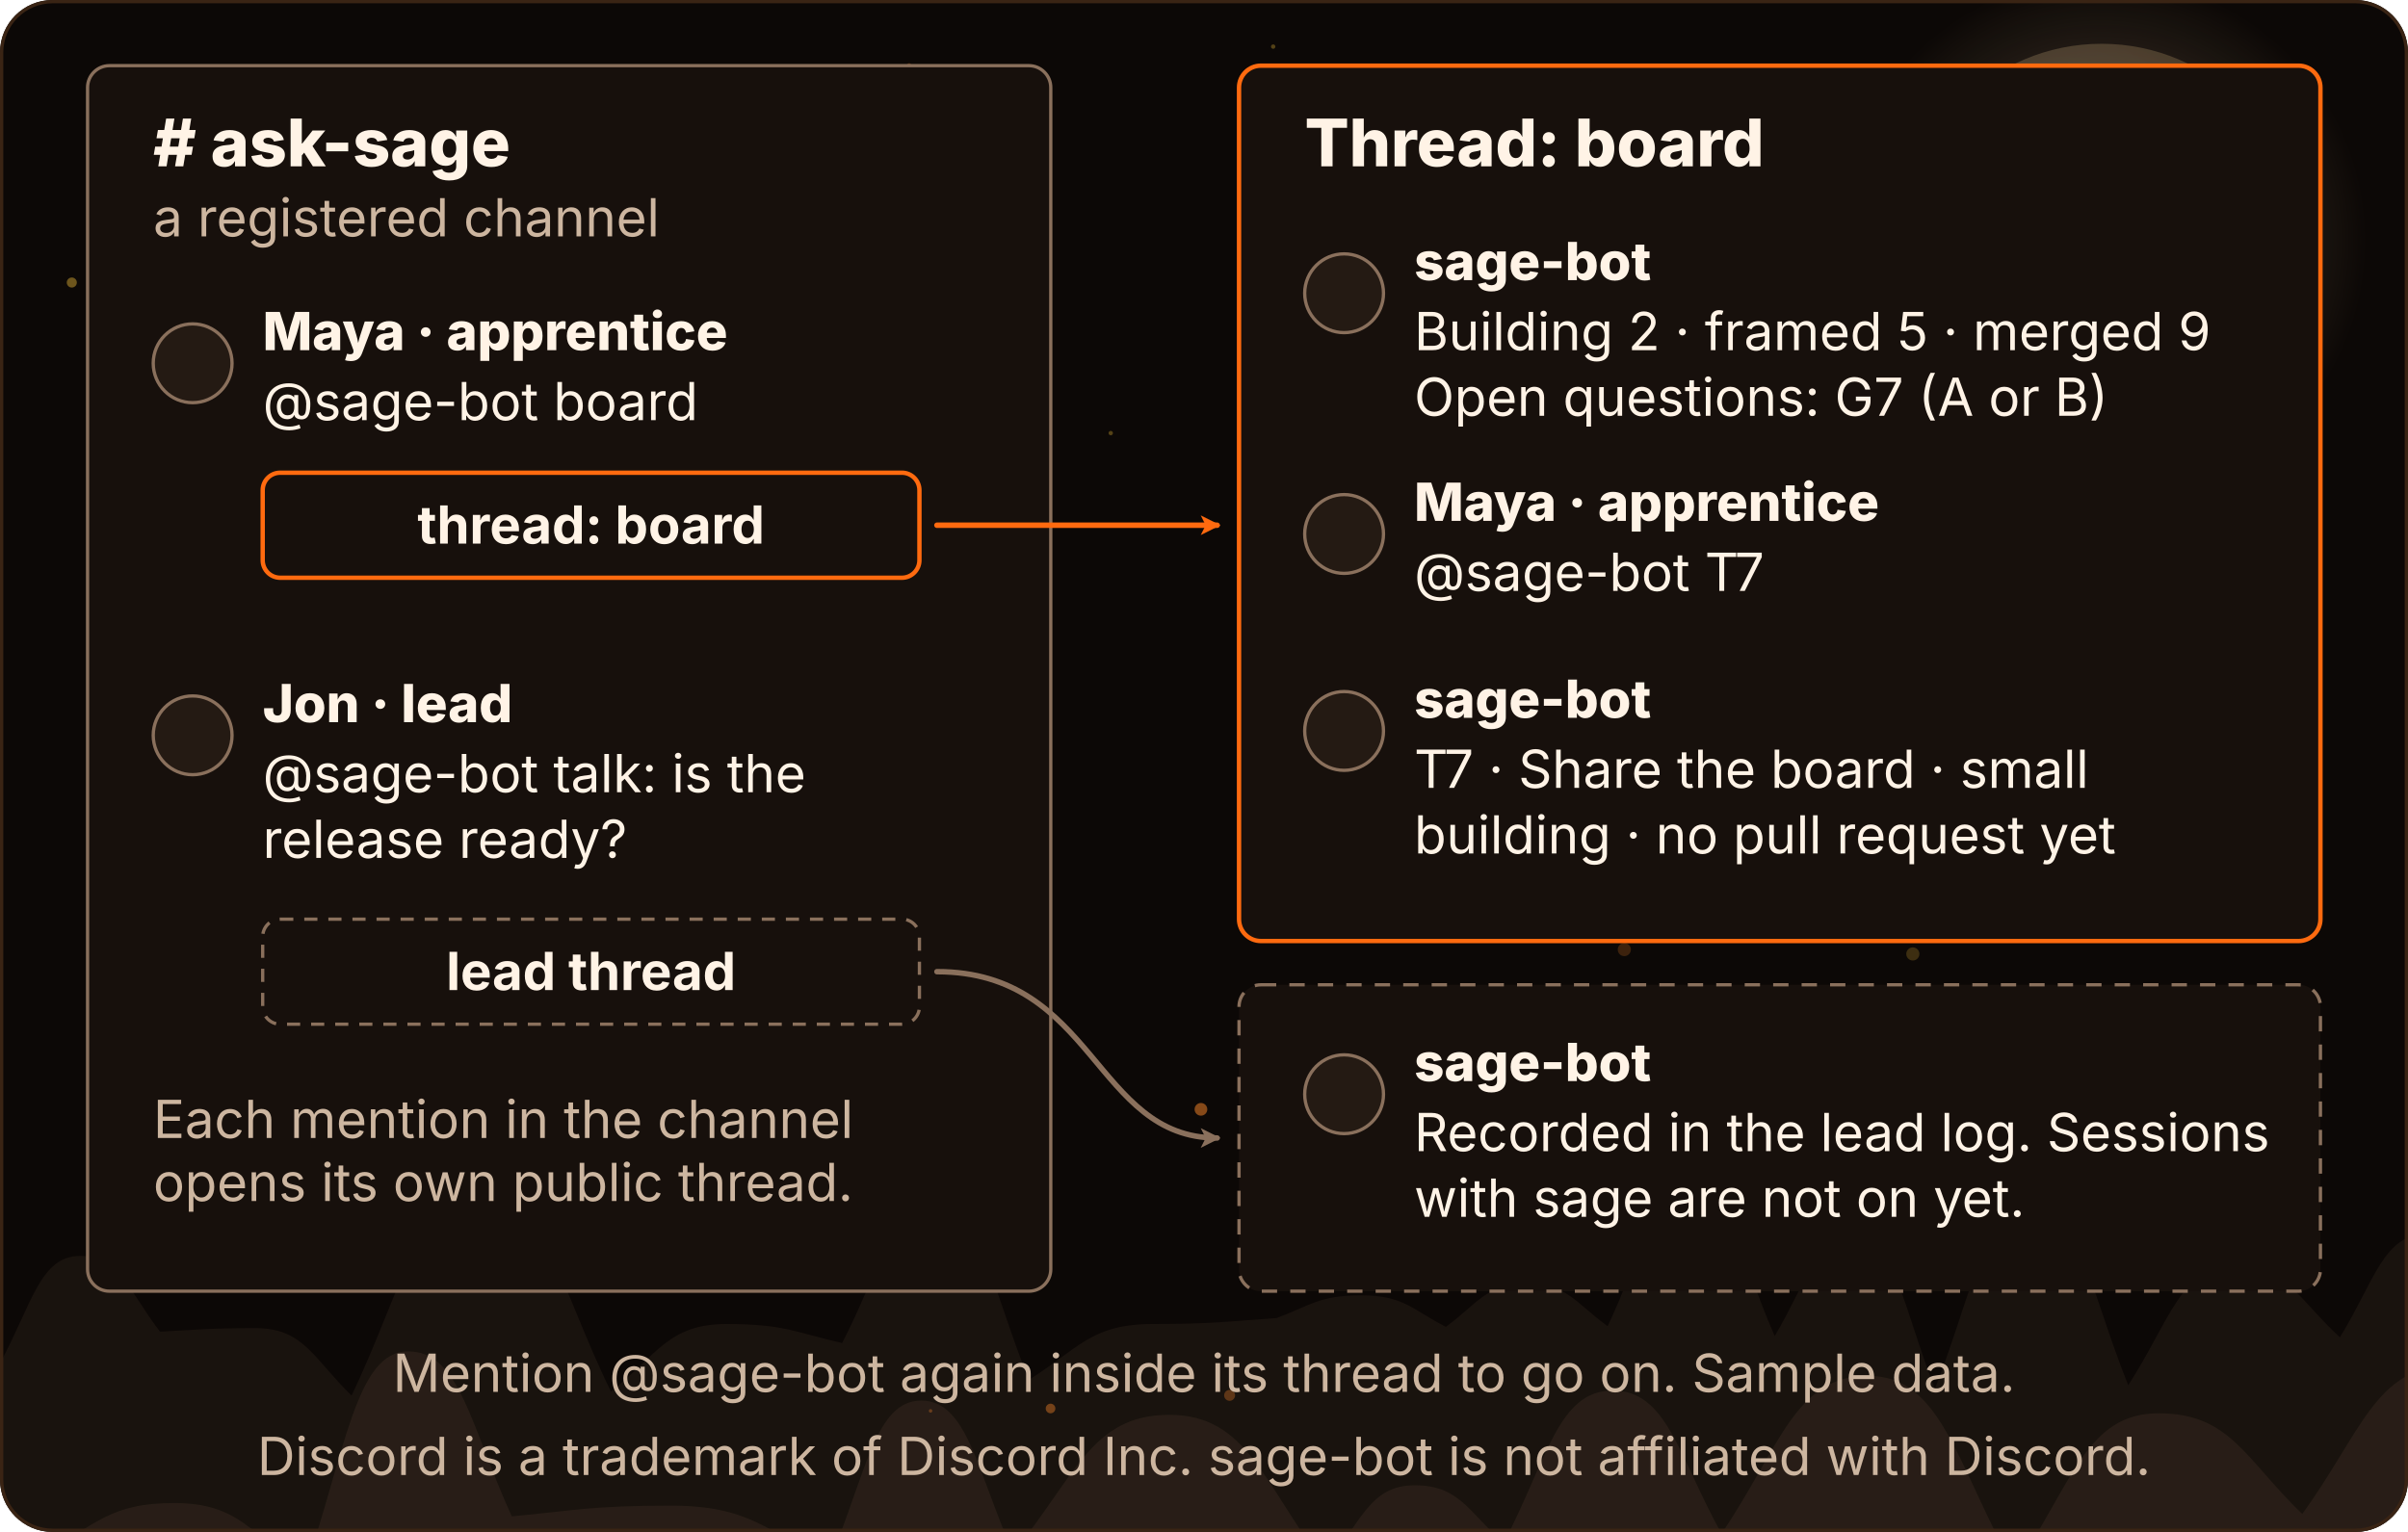
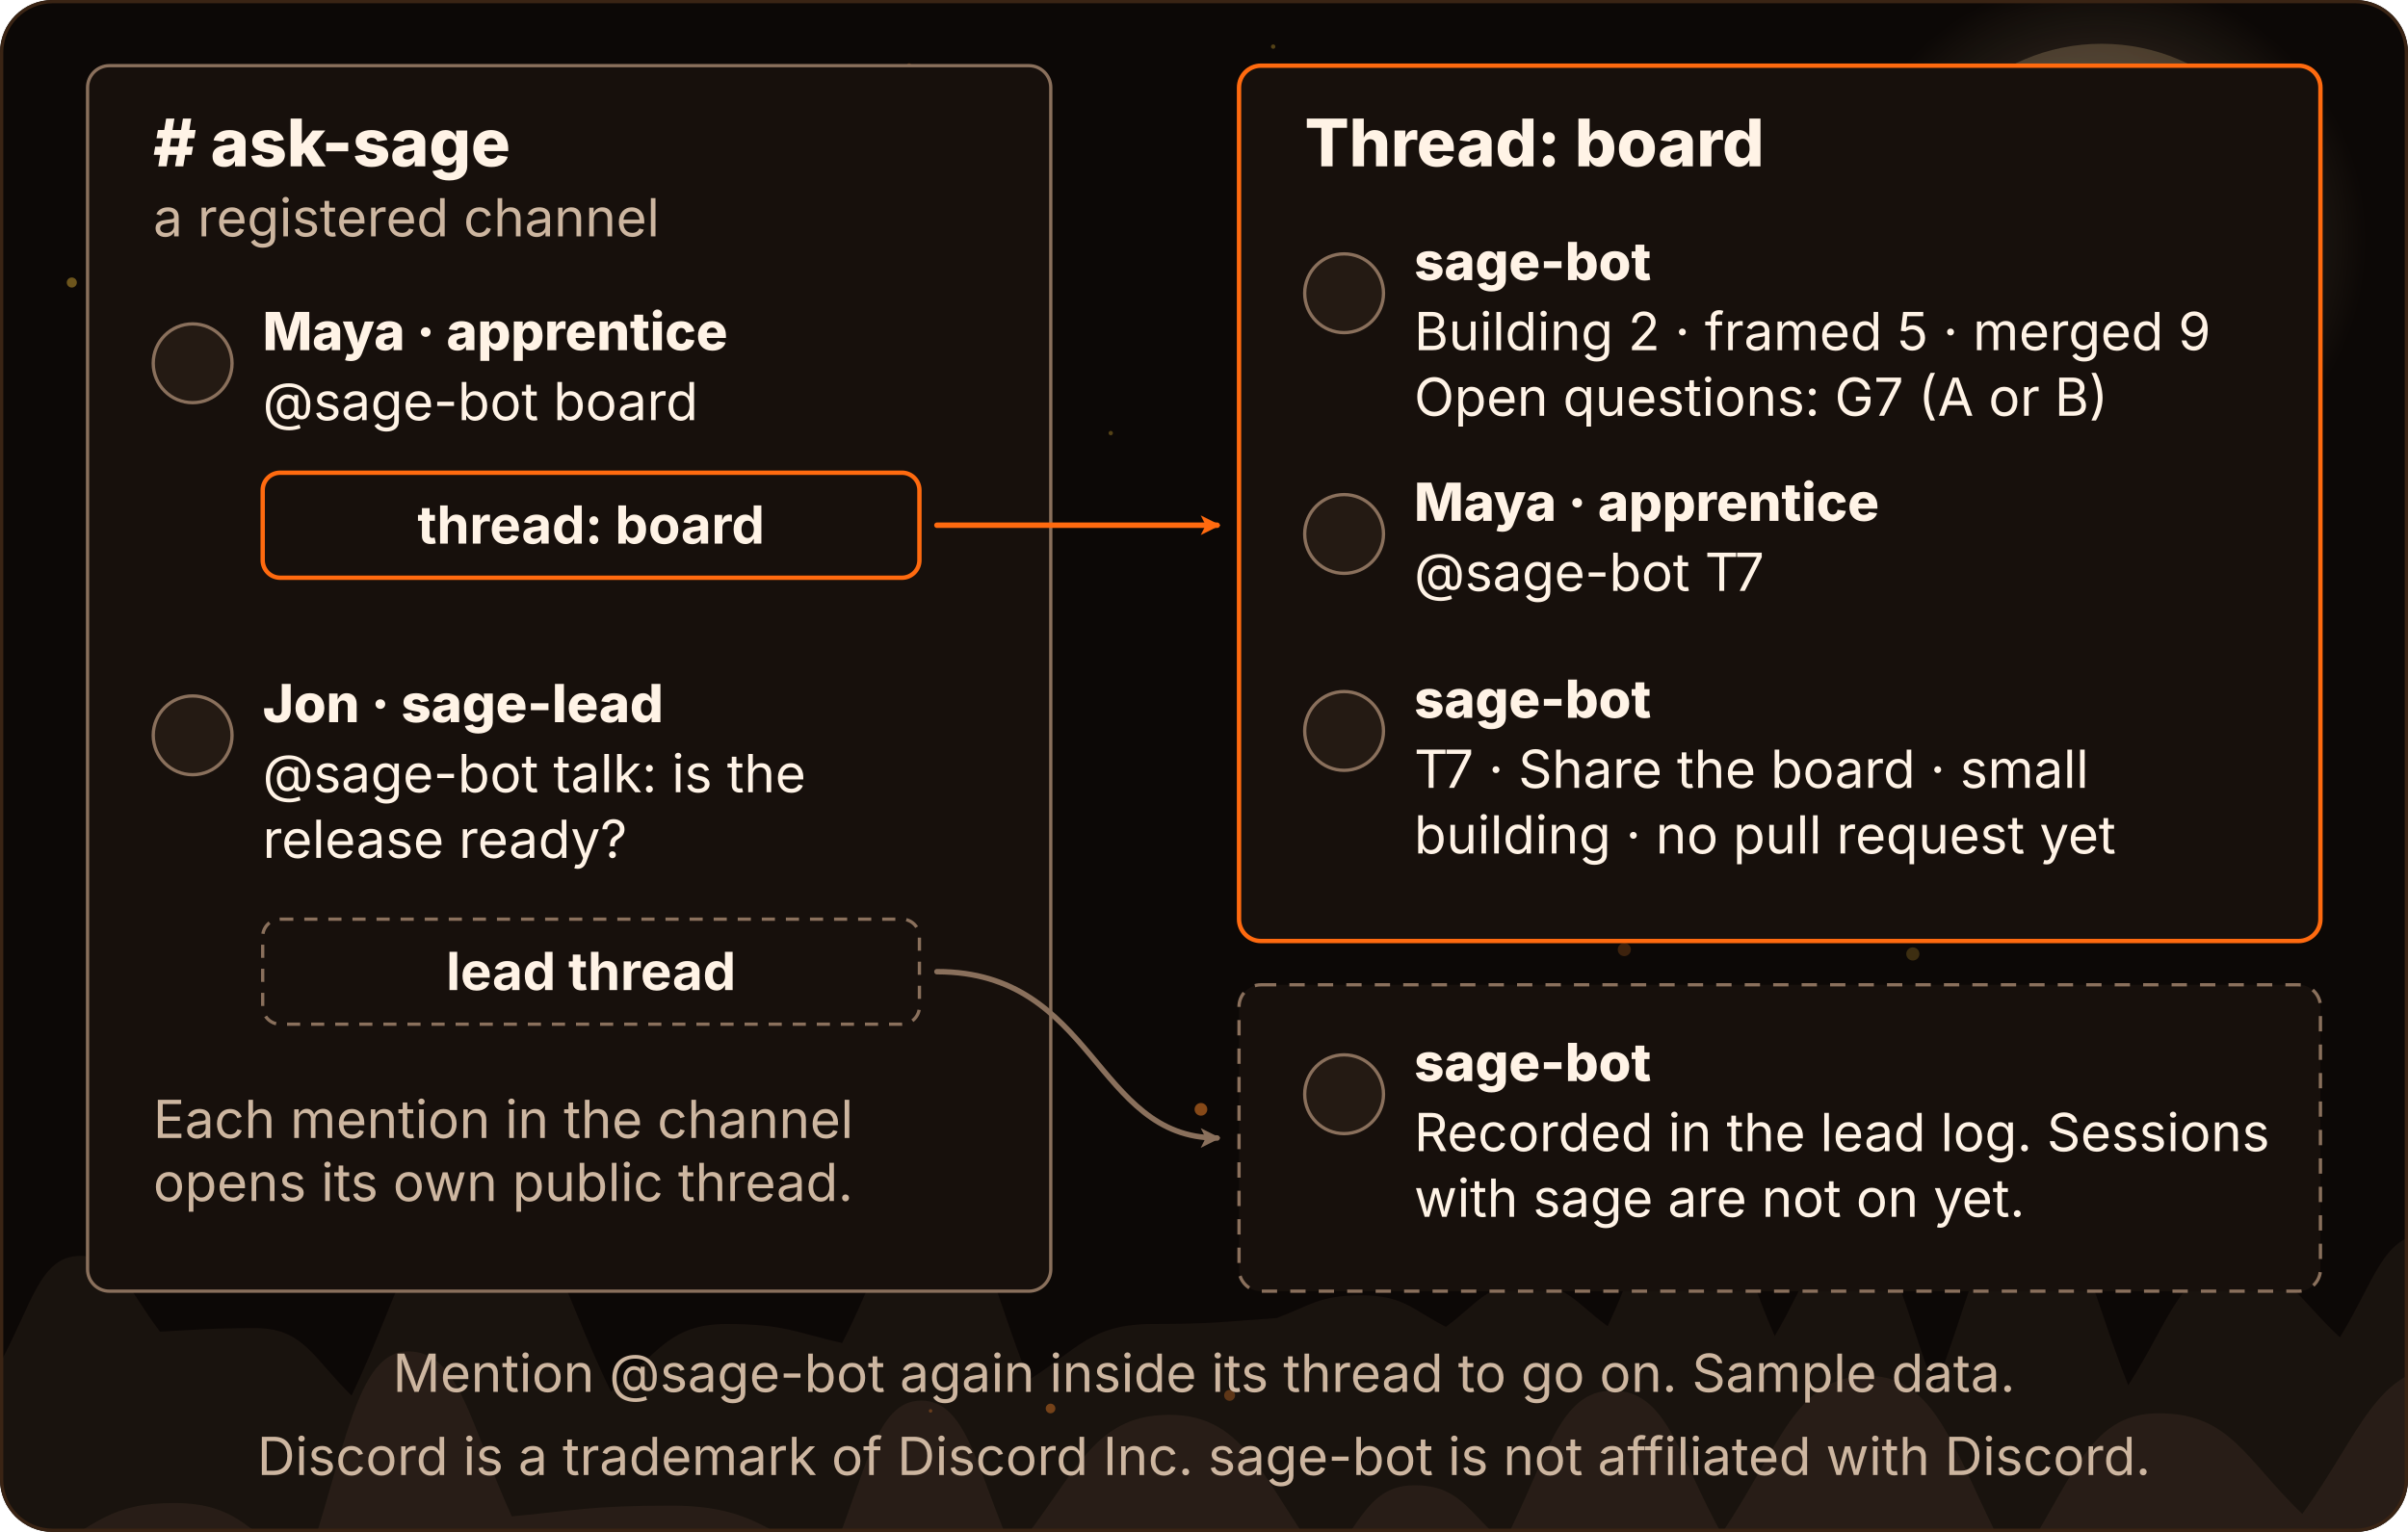
- <svg xmlns="http://www.w3.org/2000/svg" viewBox="0 0 1100 700" width="1100" height="700" role="img" aria-label="A mention opens a thread, with sample data. In the registered channel #ask-sage, Maya, an apprentice, writes @sage-bot board, and sage-bot opens a public thread named board with the answer: building 2, framed 5, merged 9, and the open question G7. Inside the thread she writes @sage-bot T7 and gets that task. Jon, a lead, writes @sage-bot talk; that opens a lead thread, where sage-bot replies that his message is recorded in the lead log and that sessions with sage are not on yet. Discord is a trademark of Discord Inc. sage-bot is not affiliated with Discord.">
+ <svg xmlns="http://www.w3.org/2000/svg" viewBox="0 0 1100 700" width="1100" height="700" role="img" aria-label="A mention opens a thread, with sample data. In the registered channel #ask-sage, Maya, an apprentice, writes @sage-bot board, and sage-bot opens a public thread named board with the answer: building 2, framed 5, merged 9, and the open question G7. Inside the thread she writes @sage-bot T7 and gets that task. Jon, a sage-lead, writes @sage-bot talk; that opens a lead thread, where sage-bot replies that his message is recorded in the lead log and that sessions with sage are not on yet. Discord is a trademark of Discord Inc. sage-bot is not affiliated with Discord.">
  <style>.pulse{animation:pulse 5s ease-in-out infinite}@keyframes pulse{50%{opacity:.55}}@media (prefers-reduced-motion:reduce){.pulse{animation:none}}</style>
  <defs>
    <linearGradient id="threads-d-sky" x1="0" y1="0" x2="0" y2="1">
      <stop offset="0" stop-color="#080605" />
      <stop offset="0.45" stop-color="#1B120C" />
      <stop offset="0.72" stop-color="#22160E" />
      <stop offset="1" stop-color="#0A0706" />
    </linearGradient>
    <radialGradient id="threads-d-haze">
      <stop offset="0" stop-color="#FF8A2A" stop-opacity="0.6" />
      <stop offset="0.5" stop-color="#FF6A0F" stop-opacity="0.2" />
      <stop offset="1" stop-color="#FF6A0F" stop-opacity="0" />
    </radialGradient>
    <radialGradient id="threads-d-moonglow">
      <stop offset="0.55" stop-color="#F2CD96" stop-opacity="0.5" />
      <stop offset="1" stop-color="#F2CD96" stop-opacity="0" />
    </radialGradient>
    <radialGradient id="threads-d-moon" cx="0.4" cy="0.36" r="0.72">
      <stop offset="0" stop-color="#F8E7C6" />
      <stop offset="0.6" stop-color="#E4BC88" />
      <stop offset="1" stop-color="#B8844F" />
    </radialGradient>
    <radialGradient id="threads-d-iris" cx="0.51" cy="0.52" r="0.56">
      <stop offset="0" stop-color="#FFF4C2" />
      <stop offset="0.16" stop-color="#FFD54A" />
      <stop offset="0.4" stop-color="#FDB022" />
      <stop offset="0.66" stop-color="#EE7A0C" />
      <stop offset="0.86" stop-color="#A83E08" />
      <stop offset="1" stop-color="#4A1803" />
    </radialGradient>
    <linearGradient id="threads-d-lid" x1="0" y1="0.34" x2="0" y2="0.96">
      <stop offset="0" stop-color="#000" stop-opacity="0.85" />
      <stop offset="1" stop-color="#000" stop-opacity="0" />
    </linearGradient>
    <linearGradient id="threads-d-markR" x1="0" y1="0.5" x2="1" y2="0.3">
      <stop offset="0" stop-color="#B83A0A" />
      <stop offset="0.55" stop-color="#FF6A0F" />
      <stop offset="1" stop-color="#FFB050" />
    </linearGradient>
    <linearGradient id="threads-d-markL" x1="1" y1="0.5" x2="0" y2="0.3">
      <stop offset="0" stop-color="#B83A0A" />
      <stop offset="0.55" stop-color="#FF6A0F" />
      <stop offset="1" stop-color="#FFB050" />
    </linearGradient>
    <linearGradient id="threads-d-skin" x1="0" y1="0" x2="0" y2="1">
      <stop offset="0" stop-color="#040202" />
      <stop offset="0.32" stop-color="#1A110B" />
      <stop offset="0.6" stop-color="#33231A" />
      <stop offset="0.86" stop-color="#2C1E14" />
      <stop offset="1" stop-color="#3A2618" />
    </linearGradient>
    <linearGradient id="threads-d-robe" x1="0" y1="0" x2="0" y2="1">
      <stop offset="0" stop-color="#2B2018" />
      <stop offset="1" stop-color="#100B08" />
    </linearGradient>
    <linearGradient id="threads-d-bust" x1="0" y1="0" x2="0" y2="1">
      <stop offset="0" stop-color="#2B2018" />
      <stop offset="1" stop-color="#0A0604" />
    </linearGradient>
    <linearGradient id="threads-d-hood" x1="0" y1="0" x2="0" y2="1">
      <stop offset="0" stop-color="#382A1F" />
      <stop offset="1" stop-color="#18120D" />
    </linearGradient>
    <linearGradient id="threads-d-rock" x1="0" y1="0" x2="0" y2="1">
      <stop offset="0" stop-color="#33271D" />
      <stop offset="1" stop-color="#0D0907" />
    </linearGradient>
    <radialGradient id="threads-d-disc" cx="0.5" cy="0.42" r="0.62">
      <stop offset="0" stop-color="#3B2B1E" />
      <stop offset="1" stop-color="#100B08" />
    </radialGradient>
    <radialGradient id="threads-d-orb" cx="0.4" cy="0.38" r="0.65">
      <stop offset="0" stop-color="#FFF6D0" />
      <stop offset="0.45" stop-color="#FFC93C" />
      <stop offset="1" stop-color="#FF6A0F" />
    </radialGradient>
    <linearGradient id="threads-d-fall" x1="0" y1="0" x2="0" y2="1">
      <stop offset="0" stop-color="#F4E6CC" stop-opacity="0.95" />
      <stop offset="1" stop-color="#F4E6CC" stop-opacity="0" />
    </linearGradient>
    <linearGradient id="threads-d-word" x1="0" y1="0" x2="0" y2="1">
      <stop offset="0.2" stop-color="#FFF8EC" />
      <stop offset="0.5" stop-color="#FFD27A" />
      <stop offset="0.72" stop-color="#FF8A2A" />
      <stop offset="0.9" stop-color="#E2470A" />
    </linearGradient>
    <linearGradient id="threads-d-ember" x1="0" y1="0" x2="0" y2="1">
      <stop offset="0" stop-color="#FFA040" />
      <stop offset="1" stop-color="#F05A0A" />
    </linearGradient>
    <filter id="threads-d-wordglow" x="-10%" y="-20%" width="120%" height="140%">
      <feGaussianBlur in="SourceAlpha" stdDeviation="10" result="b" />
      <feFlood flood-color="#FF6A0F" flood-opacity="0.7" />
      <feComposite in2="b" operator="in" result="g" />
      <feMerge>
        <feMergeNode in="g" />
        <feMergeNode in="SourceGraphic" />
      </feMerge>
    </filter>
    <filter id="threads-d-glow" x="-50%" y="-50%" width="200%" height="200%">
      <feGaussianBlur in="SourceGraphic" stdDeviation="2.6" result="b" />
      <feMerge>
        <feMergeNode in="b" />
        <feMergeNode in="SourceGraphic" />
      </feMerge>
    </filter>
    <filter id="threads-d-blur" x="-50%" y="-50%" width="200%" height="200%">
      <feGaussianBlur stdDeviation="14" />
    </filter>
    <filter id="threads-d-mist" x="-30%" y="-200%" width="160%" height="500%">
      <feGaussianBlur stdDeviation="20" />
    </filter>
    <marker id="threads-d-hot" viewBox="0 0 12 12" refX="10" refY="6" markerWidth="9" markerHeight="9" markerUnits="userSpaceOnUse" orient="auto-start-reverse">
      <path d="M0 0 L12 6 L0 12 L3 6 z" fill="#FF6A0F" />
    </marker>
    <marker id="threads-d-muted" viewBox="0 0 12 12" refX="10" refY="6" markerWidth="9" markerHeight="9" markerUnits="userSpaceOnUse" orient="auto-start-reverse">
      <path d="M0 0 L12 6 L0 12 L3 6 z" fill="#8A705C" />
    </marker>
    <marker id="threads-d-bad" viewBox="0 0 12 12" refX="10" refY="6" markerWidth="9" markerHeight="9" markerUnits="userSpaceOnUse" orient="auto-start-reverse">
      <path d="M0 0 L12 6 L0 12 L3 6 z" fill="#FF6A55" />
    </marker>
    <marker id="threads-d-loop" viewBox="0 0 12 12" refX="10" refY="6" markerWidth="9" markerHeight="9" markerUnits="userSpaceOnUse" orient="auto-start-reverse">
      <path d="M0 0 L12 6 L0 12 L3 6 z" fill="#FFC93C" />
    </marker>
    <clipPath id="threads-d-frame">
      <rect width="1100" height="700" rx="24" />
    </clipPath>
  </defs>
  <g clip-path="url(#threads-d-frame)">
    <rect width="1100" height="700" rx="24" fill="#0C0806" />
    <circle cx="960" cy="110" r="121" fill="url(#threads-d-moonglow)" opacity="0.3" />
    <circle cx="960" cy="110" r="90" fill="url(#threads-d-moon)" opacity="0.22" />
    <path d="M-60 700 L-60 640 C-48 620.5 -45 604.6 -30 604.6 C-15 604.6 -12 612.9 0 623 C14.6 596 18.3 573.9 36.6 573.9 C54.8 573.9 58.5 589.5 73.1 608.5 C90.6 607.6 95 606.9 116.9 606.9 C138.7 606.9 143.1 620.7 160.6 637.7 C184.3 588.2 190.2 547.8 219.9 547.8 C249.5 547.8 255.4 587.5 279.1 635.9 C300.3 618.9 305.5 605 331.9 605 C358.3 605 363.6 608.9 384.7 613.7 C401.8 580.7 406 553.6 427.4 553.6 C448.7 553.6 452.9 588.2 470 630.5 C492.6 616.4 498.3 605 526.6 605 C554.8 605 560.5 603.8 583.1 602.3 C598.6 596.6 602.5 591.9 621.8 591.9 C641.2 591.9 645 598.4 660.5 606.3 C675.3 595.4 679 586.6 697.5 586.6 C715.9 586.6 719.6 595.3 734.4 606 C749.7 573.7 753.5 547.3 772.5 547.3 C791.6 547.3 795.4 575.7 810.7 610.5 C825.3 586.1 829 566 847.3 566 C865.6 566 869.2 596.9 883.9 634.6 C901.5 589.5 906 552.7 928 552.7 C950.1 552.7 954.5 588.8 972.2 633 C991.5 603.1 996.3 578.6 1020.5 578.6 C1044.7 578.6 1049.5 593.2 1068.9 611.1 C1084.8 585.2 1088.8 563.9 1108.6 563.9 C1128.5 563.9 1132.5 589.9 1148.4 621.6 C1165.2 601.6 1169.4 585.2 1190.5 585.2 C1211.5 585.2 1215.7 606.3 1232.6 632.1 L1232.6 700 Z" fill="#3A2B21" opacity="0.3" />
    <path d="M-60 700 L-60 730 C-44 700 -40 675.4 -20 675.4 C0 675.4 4 690.7 20 709.5 C43.8 697 49.8 686.8 79.5 686.8 C109.2 686.8 115.2 701 139 718.4 C157.9 662.9 162.7 617.5 186.4 617.5 C210.1 617.5 214.8 651.4 233.8 692.9 C262.8 690.2 270 688 306.3 688 C342.6 688 349.9 699.5 378.9 713.5 C395.7 673.1 399.9 640 420.8 640 C441.8 640 446 671.3 462.8 709.5 C491.3 674.8 498.5 646.5 534.1 646.5 C569.8 646.5 576.9 677.6 605.5 715.5 C621.8 695.3 625.9 678.7 646.2 678.7 C666.6 678.7 670.6 690.6 686.9 705.1 C706.8 666.8 711.8 635.4 736.7 635.4 C761.5 635.4 766.5 664.8 786.4 700.8 C813.2 661.2 819.9 628.7 853.4 628.7 C886.8 628.7 893.5 668.5 920.3 717.1 C946.6 677.9 953.1 645.8 986 645.8 C1018.8 645.8 1025.4 666.5 1051.7 691.8 C1078.7 654.6 1085.4 624.1 1119.2 624.1 C1152.9 624.1 1159.7 665.7 1186.6 716.6 L1186.6 700 Z" fill="#3A2B21" opacity="0.45" />
    <ellipse cx="80" cy="659.5" rx="262.2" ry="26" fill="#E9D6BC" opacity="0" filter="url(#threads-d-mist)" />
    <ellipse cx="399.8" cy="625.7" rx="218.8" ry="26" fill="#E9D6BC" opacity="0" filter="url(#threads-d-mist)" />
    <ellipse cx="663.8" cy="660.4" rx="273.4" ry="26" fill="#E9D6BC" opacity="0" filter="url(#threads-d-mist)" />
    <ellipse cx="929.3" cy="630.4" rx="221.4" ry="26" fill="#E9D6BC" opacity="0" filter="url(#threads-d-mist)" />
    <circle cx="397.1" cy="45.4" r="2.8" fill="#FF8A2A" opacity="0.2" />
    <circle cx="479.9" cy="643.6" r="2.2" fill="#FF8A2A" opacity="0.4" />
    <circle cx="507.4" cy="197.9" r="1" fill="#FFC93C" opacity="0.3" />
    <circle cx="879.6" cy="226.1" r="1.3" fill="#FFC93C" opacity="0.4" />
    <circle cx="193" cy="536.2" r="2.9" fill="#FFC93C" opacity="0.3" />
    <circle cx="987.5" cy="424.8" r="2.5" fill="#FF8A2A" opacity="0.3" />
    <circle cx="187.7" cy="299.5" r="1.6" fill="#FF8A2A" opacity="0.4" />
    <circle cx="432" cy="144.7" r="1.6" fill="#FFC93C" opacity="0.4" />
    <circle cx="478.5" cy="342.3" r="2" fill="#FF8A2A" opacity="0.3" />
    <circle cx="574" cy="403.8" r="2.1" fill="#FFC93C" opacity="0.3" />
    <circle cx="370.6" cy="319.4" r="2.4" fill="#FF8A2A" opacity="0.3" />
    <circle cx="996" cy="274.4" r="2.1" fill="#FFC93C" opacity="0.3" />
    <circle cx="767.2" cy="185.3" r="2.6" fill="#FFC93C" opacity="0.2" />
    <circle cx="684.4" cy="72.4" r="1.8" fill="#FF8A2A" opacity="0.2" />
    <circle cx="742" cy="433.9" r="3" fill="#FF8A2A" opacity="0.2" />
    <circle cx="583.5" cy="518.4" r="2" fill="#FFC93C" opacity="0.2" />
    <circle cx="84" cy="157" r="1.6" fill="#FF8A2A" opacity="0.4" />
    <circle cx="380" cy="307.8" r="2.8" fill="#FFC93C" opacity="0.4" />
    <circle cx="32.8" cy="129.1" r="2.3" fill="#FFC93C" opacity="0.4" />
    <circle cx="806" cy="530.1" r="1.8" fill="#FF8A2A" opacity="0.2" />
    <circle cx="866.8" cy="62.1" r="2.1" fill="#FFC93C" opacity="0.3" />
    <circle cx="415.3" cy="29.9" r="1" fill="#FF8A2A" opacity="0.3" />
    <circle cx="750.9" cy="151.7" r="2.8" fill="#FFC93C" opacity="0.3" />
    <circle cx="295.9" cy="516.1" r="1.7" fill="#FFC93C" opacity="0.5" />
    <circle cx="548.6" cy="506.9" r="2.9" fill="#FF8A2A" opacity="0.5" />
    <circle cx="843.7" cy="535.3" r="2.4" fill="#FFC93C" opacity="0.2" />
    <circle cx="771.6" cy="564.2" r="1.4" fill="#FF8A2A" opacity="0.3" />
    <circle cx="873.8" cy="435.9" r="3" fill="#FFC93C" opacity="0.2" />
    <circle cx="691.6" cy="189.1" r="1" fill="#FF8A2A" opacity="0.3" />
    <circle cx="425.1" cy="644.7" r="0.8" fill="#FF8A2A" opacity="0.3" />
    <circle cx="160.4" cy="488.7" r="2.4" fill="#FF8A2A" opacity="0.4" />
    <circle cx="473.9" cy="324.2" r="2.6" fill="#FF8A2A" opacity="0.4" />
    <circle cx="301.2" cy="465.9" r="2.8" fill="#FF8A2A" opacity="0.4" />
    <circle cx="297.2" cy="49.5" r="2.2" fill="#FF8A2A" opacity="0.2" />
    <circle cx="441.8" cy="379.4" r="1.4" fill="#FF8A2A" opacity="0.3" />
    <circle cx="581.6" cy="21.3" r="1" fill="#FFC93C" opacity="0.3" />
    <circle cx="822.2" cy="128" r="1.2" fill="#FF8A2A" opacity="0.3" />
    <circle cx="561.7" cy="637.6" r="2.5" fill="#FF8A2A" opacity="0.3" />
    <circle cx="748.4" cy="397.6" r="1.9" fill="#FF8A2A" opacity="0.4" />
    <circle cx="425.8" cy="152.1" r="2.2" fill="#FF8A2A" opacity="0.4" />
    <rect x="40" y="30" width="440" height="560" rx="10" fill="#17100C" stroke="#8A705C" stroke-width="1.5" />
    <text x="70" y="76" font-family="-apple-system, BlinkMacSystemFont, 'Segoe UI', Inter, Helvetica, Arial, sans-serif" font-size="30" font-weight="800" fill="#FFF3E6" text-anchor="start">
      <tspan x="70" dy="0"># ask-sage</tspan>
    </text>
    <text x="70" y="108" font-family="-apple-system, BlinkMacSystemFont, 'Segoe UI', Inter, Helvetica, Arial, sans-serif" font-size="24" font-weight="400" fill="#CDB6A0" text-anchor="start">
      <tspan x="70" dy="0">a registered channel</tspan>
    </text>
    <circle cx="88" cy="166" r="18" fill="#241A13" stroke="#8A705C" stroke-width="1.5" />
    <text x="120" y="160" font-family="-apple-system, BlinkMacSystemFont, 'Segoe UI', Inter, Helvetica, Arial, sans-serif" font-size="24" font-weight="800" fill="#FFF3E6" text-anchor="start">
      <tspan x="120" dy="0">Maya · apprentice</tspan>
    </text>
    <text x="120" y="192" font-family="-apple-system, BlinkMacSystemFont, 'Segoe UI', Inter, Helvetica, Arial, sans-serif" font-size="24" font-weight="400" fill="#FFF3E6" text-anchor="start">
      <tspan x="120" dy="0">@sage-bot board</tspan>
    </text>
    <rect x="120" y="216" width="300" height="48" rx="8" fill="#17100C" stroke="#FF6A0F" stroke-width="2" />
    <text x="270" y="248.4" font-family="-apple-system, BlinkMacSystemFont, 'Segoe UI', Inter, Helvetica, Arial, sans-serif" font-size="24" font-weight="700" fill="#FFF3E6" text-anchor="middle">
      <tspan x="270" dy="0">thread: board</tspan>
    </text>
    <circle cx="88" cy="336" r="18" fill="#241A13" stroke="#8A705C" stroke-width="1.5" />
    <text x="120" y="330" font-family="-apple-system, BlinkMacSystemFont, 'Segoe UI', Inter, Helvetica, Arial, sans-serif" font-size="24" font-weight="800" fill="#FFF3E6" text-anchor="start">
-       <tspan x="120" dy="0">Jon · lead</tspan>
+       <tspan x="120" dy="0">Jon · sage-lead</tspan>
    </text>
    <text x="120" y="362" font-family="-apple-system, BlinkMacSystemFont, 'Segoe UI', Inter, Helvetica, Arial, sans-serif" font-size="24" font-weight="400" fill="#FFF3E6" text-anchor="start">
      <tspan x="120" dy="0">@sage-bot talk: is the</tspan>
      <tspan x="120" dy="30">release ready?</tspan>
    </text>
    <rect x="120" y="420" width="300" height="48" rx="8" fill="#17100C" stroke="#8A705C" stroke-width="1.5" stroke-dasharray="6 5" />
    <text x="270" y="452.4" font-family="-apple-system, BlinkMacSystemFont, 'Segoe UI', Inter, Helvetica, Arial, sans-serif" font-size="24" font-weight="700" fill="#FFF3E6" text-anchor="middle">
      <tspan x="270" dy="0">lead thread</tspan>
    </text>
    <text x="70" y="520" font-family="-apple-system, BlinkMacSystemFont, 'Segoe UI', Inter, Helvetica, Arial, sans-serif" font-size="24" font-weight="400" fill="#CDB6A0" text-anchor="start">
      <tspan x="70" dy="0">Each mention in the channel</tspan>
      <tspan x="70" dy="28.8">opens its own public thread.</tspan>
    </text>
    <path d="M428 240 L 556 240" fill="none" stroke="#FF6A0F" stroke-width="2.5" stroke-linecap="round" stroke-linejoin="round" marker-end="url(#threads-d-hot)" />
    <path d="M428 444 C 500 444, 500 520, 556 520" fill="none" stroke="#8A705C" stroke-width="2.5" stroke-linecap="round" stroke-linejoin="round" marker-end="url(#threads-d-muted)" />
    <rect x="566" y="30" width="494" height="400" rx="10" fill="#17100C" stroke="#FF6A0F" stroke-width="2" />
    <text x="596" y="76" font-family="-apple-system, BlinkMacSystemFont, 'Segoe UI', Inter, Helvetica, Arial, sans-serif" font-size="30" font-weight="800" fill="#FFF3E6" text-anchor="start">
      <tspan x="596" dy="0">Thread: board</tspan>
    </text>
    <circle cx="614" cy="134" r="18" fill="#241A13" stroke="#8A705C" stroke-width="1.5" />
    <text x="646" y="128" font-family="-apple-system, BlinkMacSystemFont, 'Segoe UI', Inter, Helvetica, Arial, sans-serif" font-size="24" font-weight="800" fill="#FFF3E6" text-anchor="start">
      <tspan x="646" dy="0">sage-bot</tspan>
    </text>
    <text x="646" y="160" font-family="-apple-system, BlinkMacSystemFont, 'Segoe UI', Inter, Helvetica, Arial, sans-serif" font-size="24" font-weight="400" fill="#FFF3E6" text-anchor="start">
      <tspan x="646" dy="0">Building 2 · framed 5 · merged 9</tspan>
      <tspan x="646" dy="30">Open questions: G7 (A or B)</tspan>
    </text>
    <circle cx="614" cy="244" r="18" fill="#241A13" stroke="#8A705C" stroke-width="1.5" />
    <text x="646" y="238" font-family="-apple-system, BlinkMacSystemFont, 'Segoe UI', Inter, Helvetica, Arial, sans-serif" font-size="24" font-weight="800" fill="#FFF3E6" text-anchor="start">
      <tspan x="646" dy="0">Maya · apprentice</tspan>
    </text>
    <text x="646" y="270" font-family="-apple-system, BlinkMacSystemFont, 'Segoe UI', Inter, Helvetica, Arial, sans-serif" font-size="24" font-weight="400" fill="#FFF3E6" text-anchor="start">
      <tspan x="646" dy="0">@sage-bot T7</tspan>
    </text>
    <circle cx="614" cy="334" r="18" fill="#241A13" stroke="#8A705C" stroke-width="1.5" />
    <text x="646" y="328" font-family="-apple-system, BlinkMacSystemFont, 'Segoe UI', Inter, Helvetica, Arial, sans-serif" font-size="24" font-weight="800" fill="#FFF3E6" text-anchor="start">
      <tspan x="646" dy="0">sage-bot</tspan>
    </text>
    <text x="646" y="360" font-family="-apple-system, BlinkMacSystemFont, 'Segoe UI', Inter, Helvetica, Arial, sans-serif" font-size="24" font-weight="400" fill="#FFF3E6" text-anchor="start">
      <tspan x="646" dy="0">T7 · Share the board · small</tspan>
      <tspan x="646" dy="30">building · no pull request yet</tspan>
    </text>
    <rect x="566" y="450" width="494" height="140" rx="10" fill="#17100C" stroke="#8A705C" stroke-width="1.5" stroke-dasharray="7 6" />
    <circle cx="614" cy="500" r="18" fill="#241A13" stroke="#8A705C" stroke-width="1.5" />
    <text x="646" y="494" font-family="-apple-system, BlinkMacSystemFont, 'Segoe UI', Inter, Helvetica, Arial, sans-serif" font-size="24" font-weight="800" fill="#FFF3E6" text-anchor="start">
      <tspan x="646" dy="0">sage-bot</tspan>
    </text>
    <text x="646" y="526" font-family="-apple-system, BlinkMacSystemFont, 'Segoe UI', Inter, Helvetica, Arial, sans-serif" font-size="24" font-weight="400" fill="#FFF3E6" text-anchor="start">
      <tspan x="646" dy="0">Recorded in the lead log. Sessions</tspan>
      <tspan x="646" dy="30">with sage are not on yet.</tspan>
    </text>
    <text x="550" y="636" font-family="-apple-system, BlinkMacSystemFont, 'Segoe UI', Inter, Helvetica, Arial, sans-serif" font-size="24" font-weight="400" fill="#CDB6A0" text-anchor="middle">
      <tspan x="550" dy="0">Mention @sage-bot again inside its thread to go on. Sample data.</tspan>
    </text>
    <text x="550" y="674" font-family="-apple-system, BlinkMacSystemFont, 'Segoe UI', Inter, Helvetica, Arial, sans-serif" font-size="24" font-weight="400" fill="#CDB6A0" text-anchor="middle">
      <tspan x="550" dy="0">Discord is a trademark of Discord Inc. sage-bot is not affiliated with Discord.</tspan>
    </text>
  </g>
  <rect x="0.75" y="0.75" width="1098.5" height="698.5" rx="23.25" fill="none" stroke="#3A2414" stroke-width="1.5" />
</svg>
